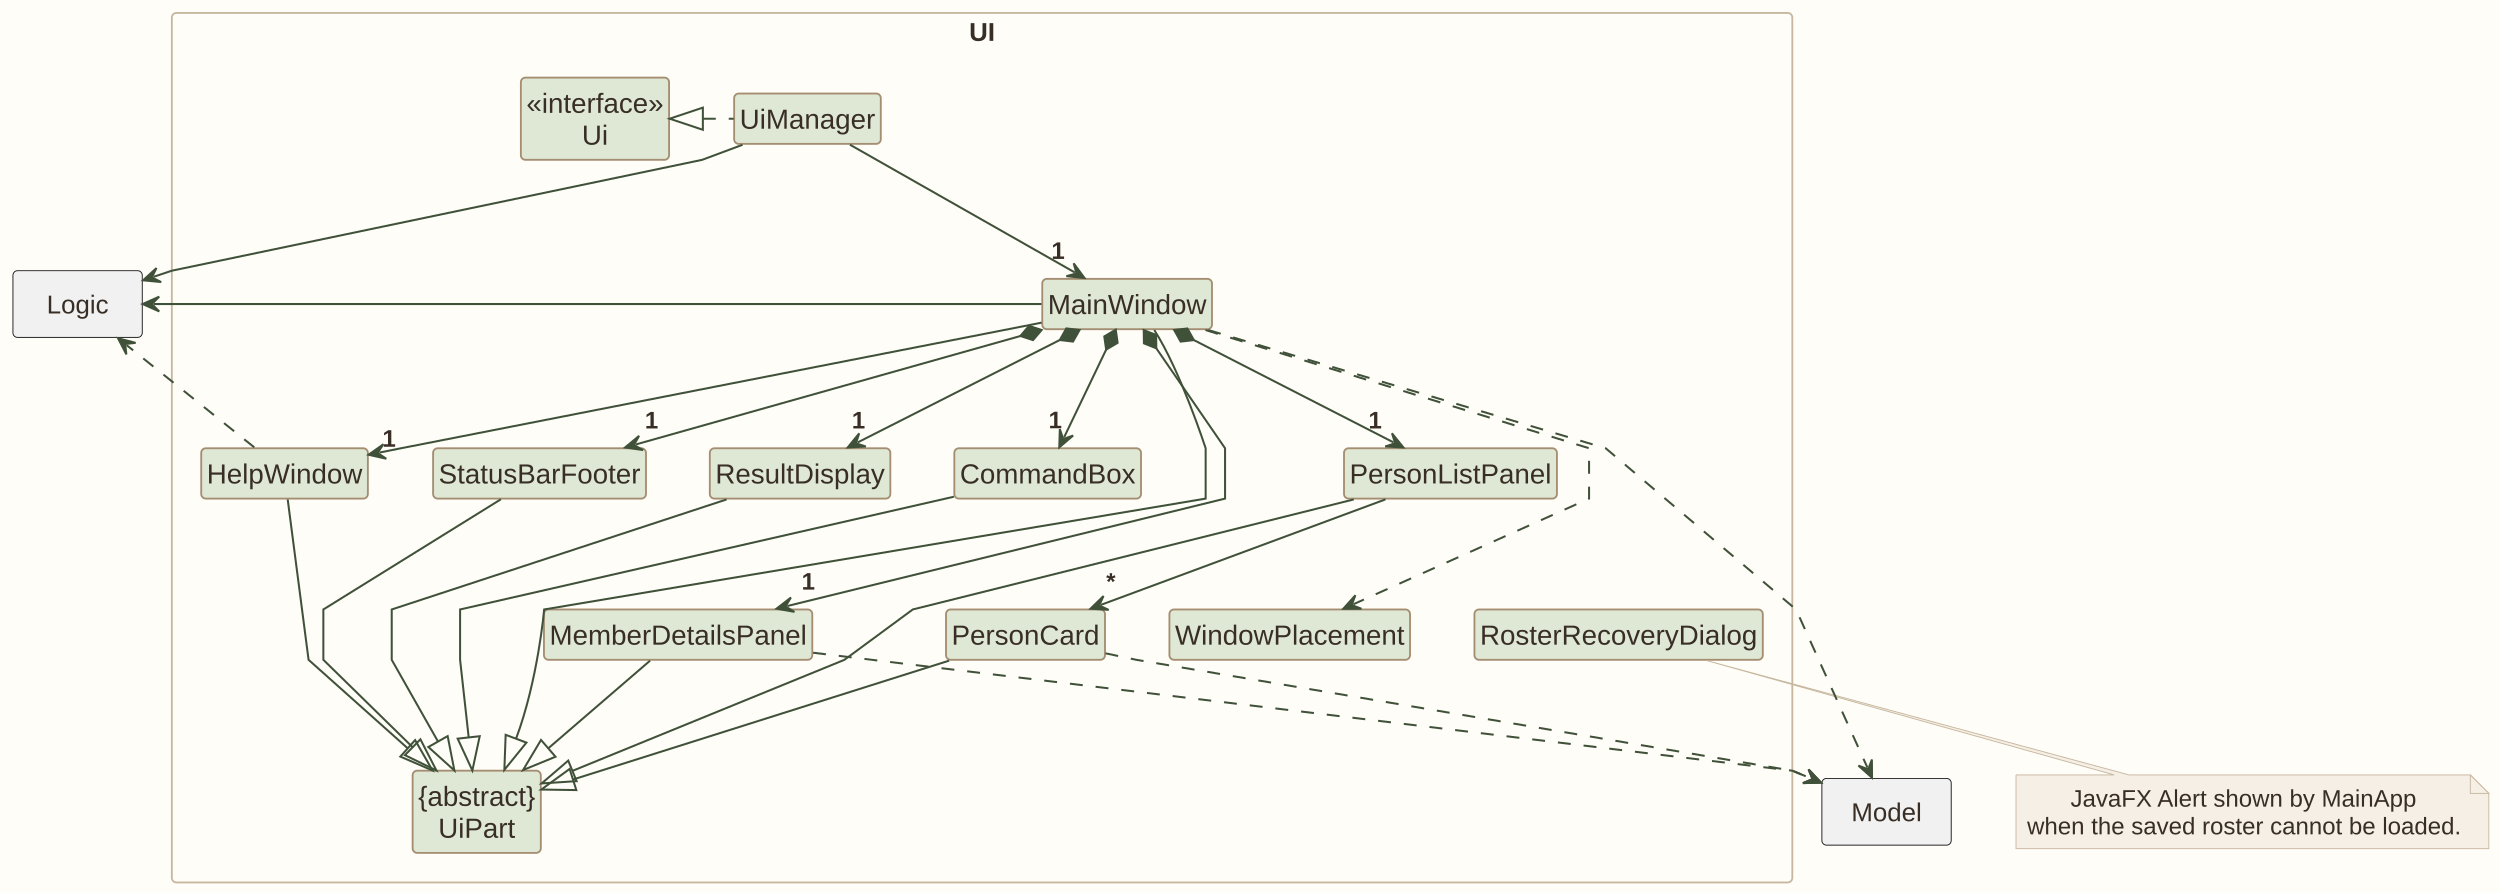
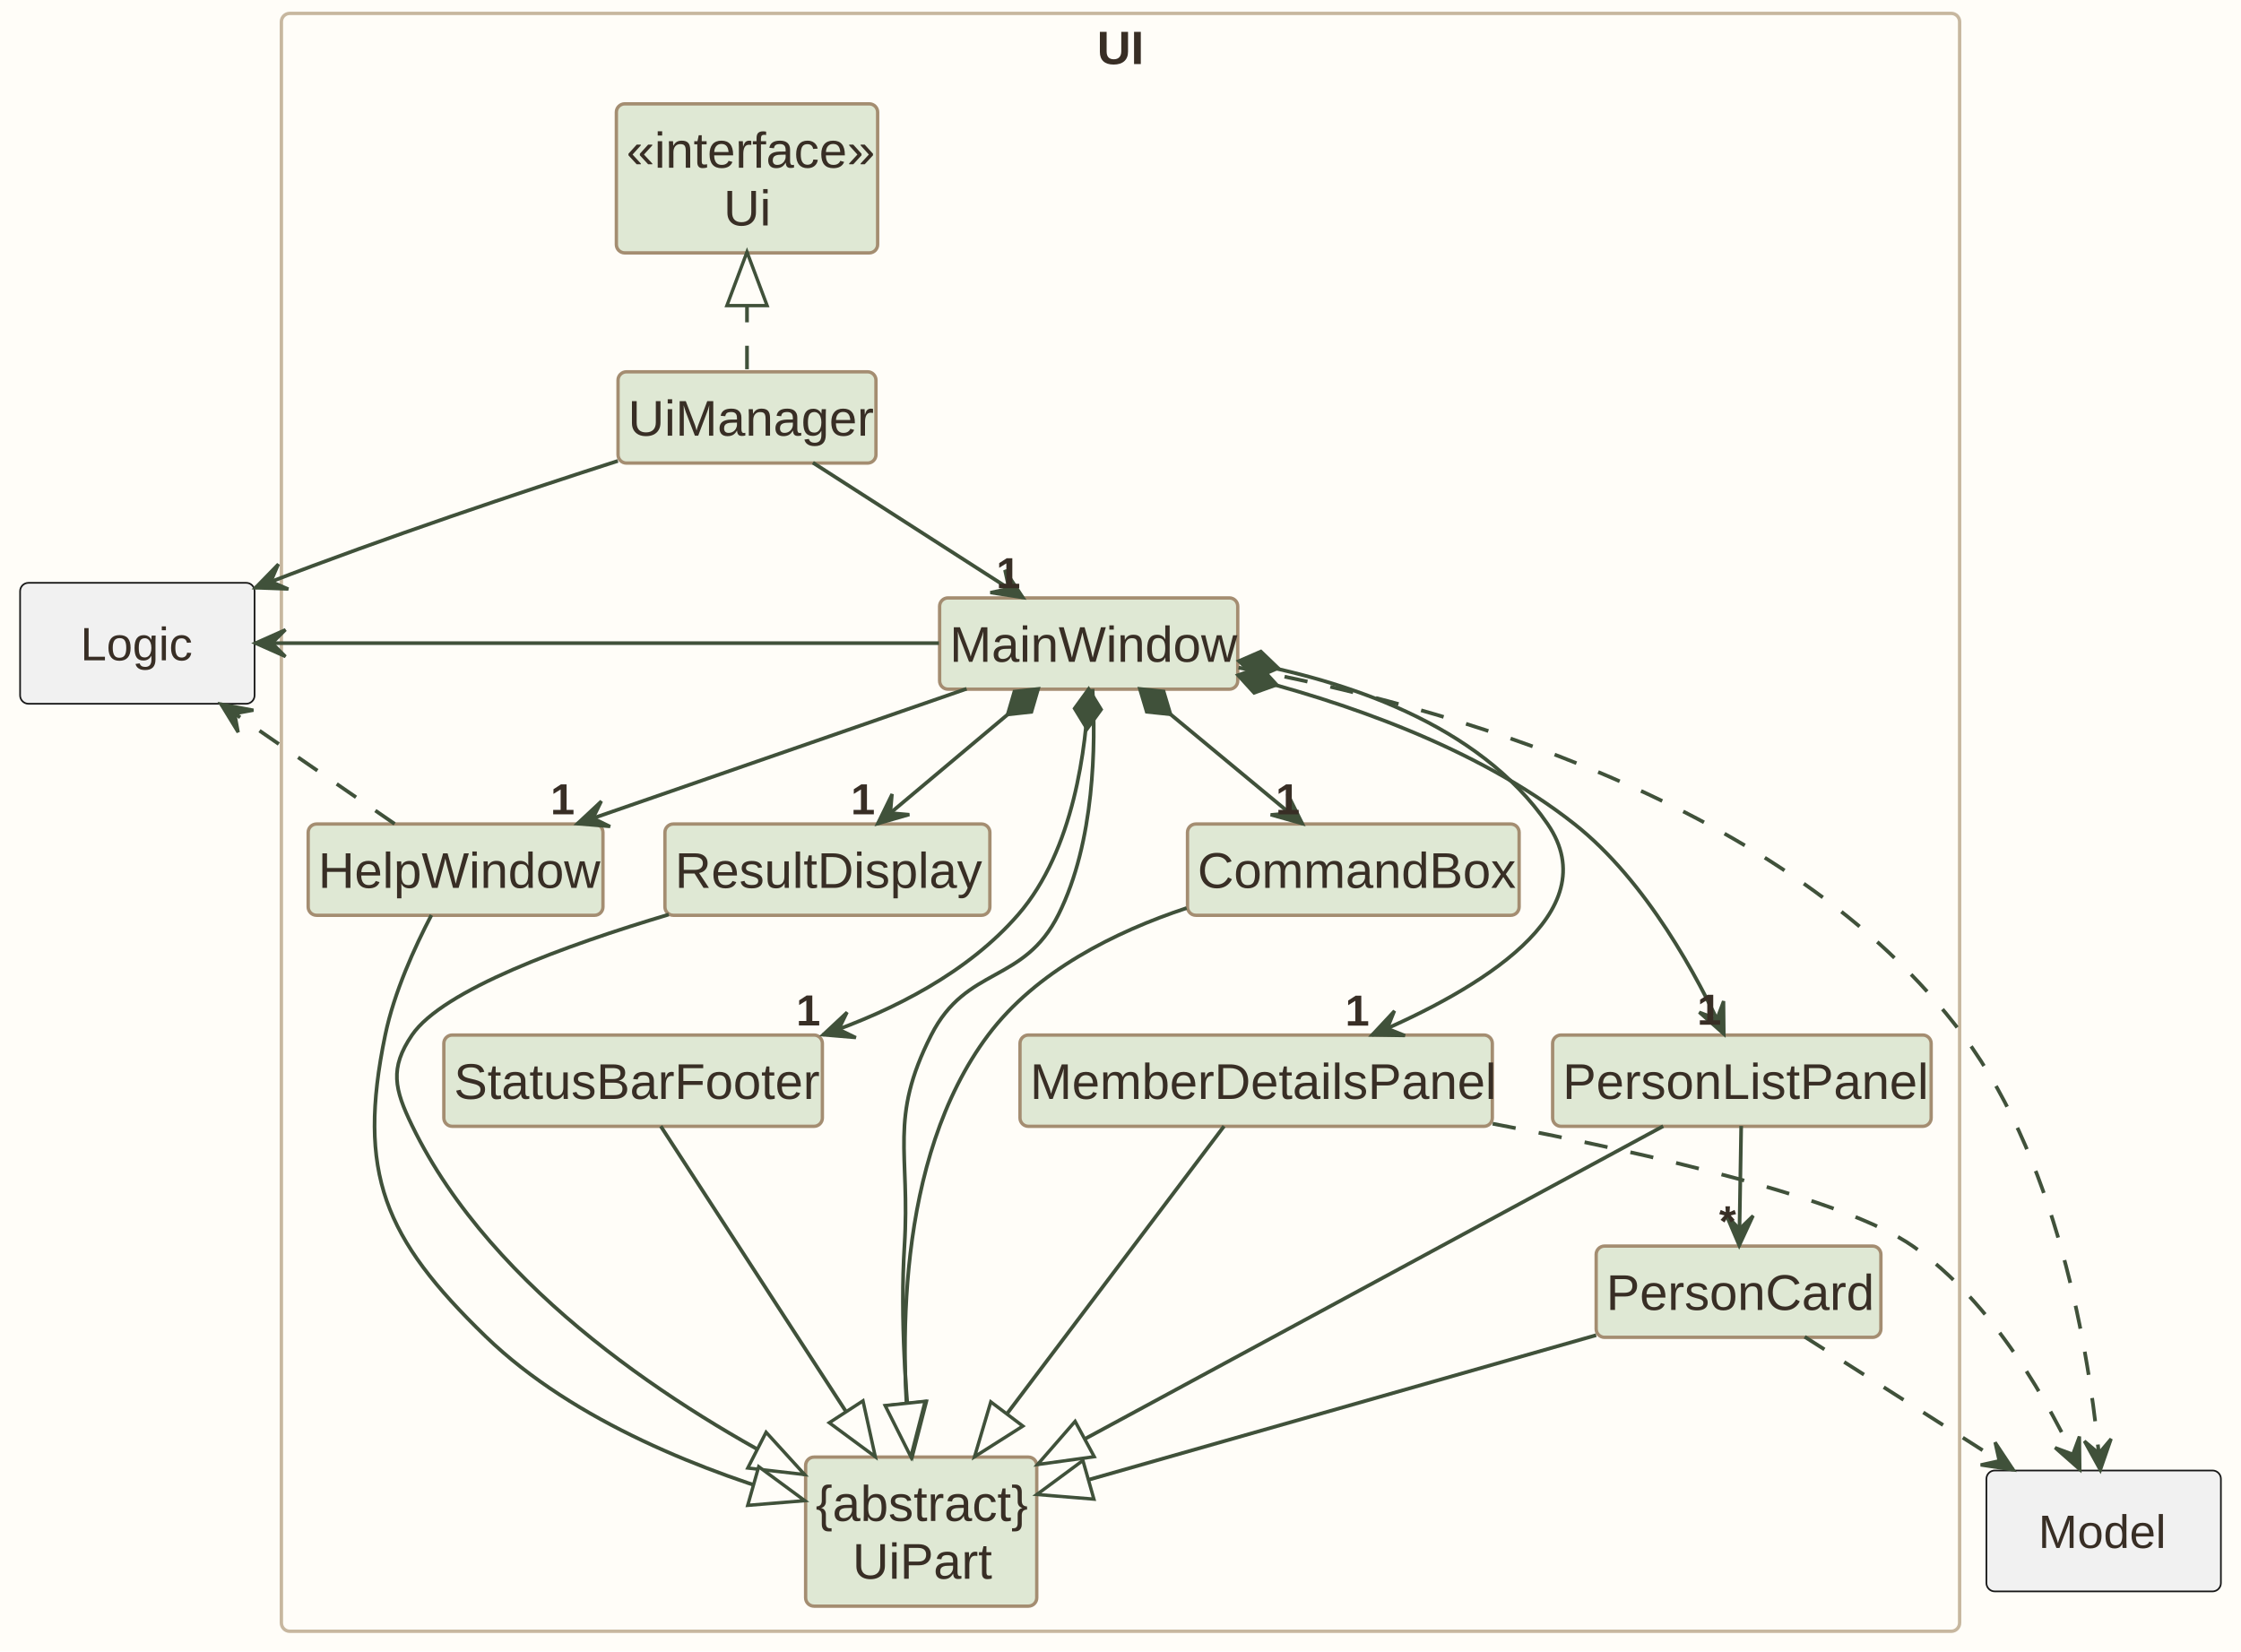
- <svg xmlns="http://www.w3.org/2000/svg" contentStyleType="text/css" data-diagram-type="CLASS" height="483px" preserveAspectRatio="none" style="width:1353px;height:483px;background:#FFFDF8;" version="1.1" viewBox="0 0 1353 483" width="1353px" zoomAndPan="magnify">
+ <svg xmlns="http://www.w3.org/2000/svg" contentStyleType="text/css" height="493px" preserveAspectRatio="none" style="width:669px;height:493px;background:#FFFDF8;" version="1.1" viewBox="0 0 669 493" width="669px" zoomAndPan="magnify">
  <defs />
  <g>
-     <rect fill="#FFFDF8" height="483" style="stroke:none;stroke-width:1;" width="1353" x="0" y="0" />
-     <g class="cluster" data-qualified-name="UI" data-source-line="8" id="ent0002">
-       <rect fill="#FFFDF8" height="470.59" rx="2.5" ry="2.5" style="stroke:#C7B79F;stroke-width:1;" width="877" x="93" y="7" />
-       <text fill="#382E25" font-family="Arial" font-size="14" font-weight="bold" lengthAdjust="spacing" textLength="14" x="524.5" y="22.132">UI</text>
+     <rect fill="#FFFDF8" height="493" style="stroke:none;stroke-width:1.0;" width="669" x="0" y="0" />
+     <g id="cluster_UI">
+       <rect fill="#FFFDF8" height="483" rx="2.5" ry="2.5" style="stroke:#C7B79F;stroke-width:1.0;" width="501" x="84" y="4" />
+       <text fill="#382E25" font-family="Arial" font-size="14" font-weight="bold" lengthAdjust="spacing" textLength="14" x="327.5" y="19.132">UI</text>
    </g>
-     <g class="entity" data-qualified-name="UI.Ui" data-source-line="9" id="ent0003">
-       <rect fill="#DFE8D4" height="44.497" rx="2.5" ry="2.5" style="stroke:#A48D71;stroke-width:1;" width="80.216" x="281.89" y="42" />
-       <text fill="#382E25" font-family="Arial" font-size="15" lengthAdjust="spacing" textLength="74.216" x="284.89" y="61.07">«interface»</text>
-       <text fill="#382E25" font-family="Arial" font-size="15" lengthAdjust="spacing" textLength="14.165" x="314.916" y="78.318">Ui</text>
+     <g id="elem_Model">
+       <rect fill="#F1F1F1" height="36.099" rx="2.5" ry="2.5" style="stroke:#181818;stroke-width:0.5;" width="70" x="593" y="439" />
+       <text fill="#382E25" font-family="Arial" font-size="14" lengthAdjust="spacing" textLength="39" x="608.5" y="462.132">Model</text>
    </g>
-     <g class="entity" data-qualified-name="UI.UiPart" data-source-line="10" id="ent0004">
-       <rect fill="#DFE8D4" height="44.497" rx="2.5" ry="2.5" style="stroke:#A48D71;stroke-width:1;" width="69.376" x="223.31" y="417.09" />
-       <text fill="#382E25" font-family="Arial" font-size="15" lengthAdjust="spacing" textLength="63.377" x="226.31" y="436.16">{abstract}</text>
-       <text fill="#382E25" font-family="Arial" font-size="15" lengthAdjust="spacing" textLength="41.675" x="237.161" y="453.408">UiPart</text>
+     <g id="elem_Logic">
+       <rect fill="#F1F1F1" height="36.099" rx="2.5" ry="2.5" style="stroke:#181818;stroke-width:0.5;" width="70" x="6" y="174" />
+       <text fill="#382E25" font-family="Arial" font-size="14" lengthAdjust="spacing" textLength="34" x="24" y="197.132">Logic</text>
    </g>
-     <g class="entity" data-qualified-name="UI.UiManager" data-source-line="11" id="ent0005">
-       <rect fill="#DFE8D4" height="27.248" rx="2.5" ry="2.5" style="stroke:#A48D71;stroke-width:1;" width="79.367" x="397.32" y="50.62" />
-       <text fill="#382E25" font-family="Arial" font-size="15" lengthAdjust="spacing" textLength="73.367" x="400.32" y="69.69">UiManager</text>
+     <g id="elem_Ui">
+       <rect codeLine="13" fill="#DFE8D4" height="44.497" id="Ui" rx="2.5" ry="2.5" style="stroke:#A48D71;stroke-width:1.0;" width="78" x="184" y="31" />
+       <text fill="#382E25" font-family="Arial" font-size="15" lengthAdjust="spacing" textLength="72" x="187" y="50.07">«interface»</text>
+       <text fill="#382E25" font-family="Arial" font-size="15" lengthAdjust="spacing" textLength="14" x="216" y="67.318">Ui</text>
    </g>
-     <g class="entity" data-qualified-name="UI.MainWindow" data-source-line="12" id="ent0006">
-       <rect fill="#DFE8D4" height="27.248" rx="2.5" ry="2.5" style="stroke:#A48D71;stroke-width:1;" width="91.862" x="564.07" y="150.92" />
-       <text fill="#382E25" font-family="Arial" font-size="15" lengthAdjust="spacing" textLength="85.862" x="567.07" y="169.99">MainWindow</text>
+     <g id="elem_UiPart">
+       <rect codeLine="14" fill="#DFE8D4" height="44.497" id="UiPart" rx="2.5" ry="2.5" style="stroke:#A48D71;stroke-width:1.0;" width="69" x="240.5" y="435" />
+       <text fill="#382E25" font-family="Arial" font-size="15" lengthAdjust="spacing" textLength="63" x="243.5" y="454.07">{abstract}</text>
+       <text fill="#382E25" font-family="Arial" font-size="15" lengthAdjust="spacing" textLength="41" x="254.5" y="471.318">UiPart</text>
    </g>
-     <g class="entity" data-qualified-name="UI.HelpWindow" data-source-line="13" id="ent0007">
-       <rect fill="#DFE8D4" height="27.248" rx="2.5" ry="2.5" style="stroke:#A48D71;stroke-width:1;" width="90.199" x="108.9" y="242.6" />
-       <text fill="#382E25" font-family="Arial" font-size="15" lengthAdjust="spacing" textLength="84.199" x="111.9" y="261.67">HelpWindow</text>
+     <g id="elem_UiManager">
+       <rect codeLine="15" fill="#DFE8D4" height="27.248" id="UiManager" rx="2.5" ry="2.5" style="stroke:#A48D71;stroke-width:1.0;" width="77" x="184.5" y="111" />
+       <text fill="#382E25" font-family="Arial" font-size="15" lengthAdjust="spacing" textLength="71" x="187.5" y="130.07">UiManager</text>
    </g>
-     <g class="entity" data-qualified-name="UI.ResultDisplay" data-source-line="14" id="ent0008">
-       <rect fill="#DFE8D4" height="27.248" rx="2.5" ry="2.5" style="stroke:#A48D71;stroke-width:1;" width="97.699" x="384.15" y="242.6" />
-       <text fill="#382E25" font-family="Arial" font-size="15" lengthAdjust="spacing" textLength="91.699" x="387.15" y="261.67">ResultDisplay</text>
+     <g id="elem_MainWindow">
+       <rect codeLine="16" fill="#DFE8D4" height="27.248" id="MainWindow" rx="2.5" ry="2.5" style="stroke:#A48D71;stroke-width:1.0;" width="89" x="280.5" y="178.5" />
+       <text fill="#382E25" font-family="Arial" font-size="15" lengthAdjust="spacing" textLength="83" x="283.5" y="197.57">MainWindow</text>
    </g>
-     <g class="entity" data-qualified-name="UI.PersonListPanel" data-source-line="15" id="ent0009">
-       <rect fill="#DFE8D4" height="27.248" rx="2.5" ry="2.5" style="stroke:#A48D71;stroke-width:1;" width="115.233" x="727.38" y="242.6" />
-       <text fill="#382E25" font-family="Arial" font-size="15" lengthAdjust="spacing" textLength="109.233" x="730.38" y="261.67">PersonListPanel</text>
+     <g id="elem_HelpWindow">
+       <rect codeLine="17" fill="#DFE8D4" height="27.248" id="HelpWindow" rx="2.5" ry="2.5" style="stroke:#A48D71;stroke-width:1.0;" width="88" x="92" y="246" />
+       <text fill="#382E25" font-family="Arial" font-size="15" lengthAdjust="spacing" textLength="82" x="95" y="265.07">HelpWindow</text>
    </g>
-     <g class="entity" data-qualified-name="UI.MemberDetailsPanel" data-source-line="16" id="ent0010">
-       <rect fill="#DFE8D4" height="27.248" rx="2.5" ry="2.5" style="stroke:#A48D71;stroke-width:1;" width="145.226" x="294.39" y="329.84" />
-       <text fill="#382E25" font-family="Arial" font-size="15" lengthAdjust="spacing" textLength="139.226" x="297.39" y="348.91">MemberDetailsPanel</text>
+     <g id="elem_ResultDisplay">
+       <rect codeLine="18" fill="#DFE8D4" height="27.248" id="ResultDisplay" rx="2.5" ry="2.5" style="stroke:#A48D71;stroke-width:1.0;" width="97" x="198.5" y="246" />
+       <text fill="#382E25" font-family="Arial" font-size="15" lengthAdjust="spacing" textLength="91" x="201.5" y="265.07">ResultDisplay</text>
    </g>
-     <g class="entity" data-qualified-name="UI.PersonCard" data-source-line="17" id="ent0011">
-       <rect fill="#DFE8D4" height="27.248" rx="2.5" ry="2.5" style="stroke:#A48D71;stroke-width:1;" width="86.039" x="511.98" y="329.84" />
-       <text fill="#382E25" font-family="Arial" font-size="15" lengthAdjust="spacing" textLength="80.039" x="514.98" y="348.91">PersonCard</text>
+     <g id="elem_PersonListPanel">
+       <rect codeLine="19" fill="#DFE8D4" height="27.248" id="PersonListPanel" rx="2.5" ry="2.5" style="stroke:#A48D71;stroke-width:1.0;" width="113" x="463.5" y="309" />
+       <text fill="#382E25" font-family="Arial" font-size="15" lengthAdjust="spacing" textLength="107" x="466.5" y="328.07">PersonListPanel</text>
    </g>
-     <g class="entity" data-qualified-name="UI.StatusBarFooter" data-source-line="18" id="ent0012">
-       <rect fill="#DFE8D4" height="27.248" rx="2.5" ry="2.5" style="stroke:#A48D71;stroke-width:1;" width="115.219" x="234.39" y="242.6" />
-       <text fill="#382E25" font-family="Arial" font-size="15" lengthAdjust="spacing" textLength="109.219" x="237.39" y="261.67">StatusBarFooter</text>
+     <g id="elem_MemberDetailsPanel">
+       <rect codeLine="20" fill="#DFE8D4" height="27.248" id="MemberDetailsPanel" rx="2.5" ry="2.5" style="stroke:#A48D71;stroke-width:1.0;" width="141" x="304.5" y="309" />
+       <text fill="#382E25" font-family="Arial" font-size="15" lengthAdjust="spacing" textLength="135" x="307.5" y="328.07">MemberDetailsPanel</text>
    </g>
-     <g class="entity" data-qualified-name="UI.CommandBox" data-source-line="19" id="ent0013">
-       <rect fill="#DFE8D4" height="27.248" rx="2.5" ry="2.5" style="stroke:#A48D71;stroke-width:1;" width="101.039" x="516.48" y="242.6" />
-       <text fill="#382E25" font-family="Arial" font-size="15" lengthAdjust="spacing" textLength="95.039" x="519.48" y="261.67">CommandBox</text>
+     <g id="elem_PersonCard">
+       <rect codeLine="21" fill="#DFE8D4" height="27.248" id="PersonCard" rx="2.5" ry="2.5" style="stroke:#A48D71;stroke-width:1.0;" width="85" x="476.5" y="372" />
+       <text fill="#382E25" font-family="Arial" font-size="15" lengthAdjust="spacing" textLength="79" x="479.5" y="391.07">PersonCard</text>
    </g>
-     <g class="entity" data-qualified-name="UI.WindowPlacement" data-source-line="20" id="ent0014">
-       <rect fill="#DFE8D4" height="27.248" rx="2.5" ry="2.5" style="stroke:#A48D71;stroke-width:1;" width="130.219" x="632.89" y="329.84" />
-       <text fill="#382E25" font-family="Arial" font-size="15" lengthAdjust="spacing" textLength="124.219" x="635.89" y="348.91">WindowPlacement</text>
+     <g id="elem_StatusBarFooter">
+       <rect codeLine="22" fill="#DFE8D4" height="27.248" id="StatusBarFooter" rx="2.5" ry="2.5" style="stroke:#A48D71;stroke-width:1.0;" width="113" x="132.5" y="309" />
+       <text fill="#382E25" font-family="Arial" font-size="15" lengthAdjust="spacing" textLength="107" x="135.5" y="328.07">StatusBarFooter</text>
    </g>
-     <g class="entity" data-qualified-name="UI.RosterRecoveryDialog" data-source-line="21" id="ent0015">
-       <rect fill="#DFE8D4" height="27.248" rx="2.5" ry="2.5" style="stroke:#A48D71;stroke-width:1;" width="156.059" x="797.97" y="329.84" />
-       <text fill="#382E25" font-family="Arial" font-size="15" lengthAdjust="spacing" textLength="150.059" x="800.97" y="348.91">RosterRecoveryDialog</text>
+     <g id="elem_CommandBox">
+       <rect codeLine="23" fill="#DFE8D4" height="27.248" id="CommandBox" rx="2.5" ry="2.5" style="stroke:#A48D71;stroke-width:1.0;" width="99" x="354.5" y="246" />
+       <text fill="#382E25" font-family="Arial" font-size="15" lengthAdjust="spacing" textLength="93" x="357.5" y="265.07">CommandBox</text>
    </g>
-     <g class="entity" data-qualified-name="Model" data-source-line="24" id="ent0016">
-       <rect fill="#F1F1F1" height="36.099" rx="2.5" ry="2.5" style="stroke:#181818;stroke-width:0.5;" width="70" x="986" y="421.29" />
-       <text fill="#382E25" font-family="Arial" font-size="14" lengthAdjust="spacing" textLength="38.131" x="1001.935" y="444.422">Model</text>
-     </g>
-     <g class="entity" data-qualified-name="Logic" data-source-line="27" id="ent0017">
-       <rect fill="#F1F1F1" height="36.099" rx="2.5" ry="2.5" style="stroke:#181818;stroke-width:0.5;" width="70" x="7" y="146.5" />
-       <text fill="#382E25" font-family="Arial" font-size="14" lengthAdjust="spacing" textLength="33.469" x="25.266" y="169.632">Logic</text>
-     </g>
-     <g class="entity" data-qualified-name="GMN41" data-source-line="58" id="ent0042">
-       <path d="M1091.06,419.39 L1091.06,459.288 A0,0 0 0 0 1091.06,459.288 L1346.942,459.288 A0,0 0 0 0 1346.942,459.288 L1346.942,429.39 L1336.942,419.39 L1152.2,419.39 L923.69,357.52 L1144.2,419.39 L1091.06,419.39 A0,0 0 0 0 1091.06,419.39" fill="#F5EFE5" style="stroke:#C7B79F;stroke-width:0.5;" />
-       <path d="M1336.942,419.39 L1336.942,429.39 L1346.942,429.39 L1336.942,419.39" fill="#F5EFE5" style="stroke:#C7B79F;stroke-width:0.5;" />
-       <text fill="#382E25" font-family="Arial" font-size="13" lengthAdjust="spacing" textLength="187.865" x="1120.569" y="436.584">JavaFX Alert shown by MainApp</text>
-       <text fill="#382E25" font-family="Arial" font-size="13" lengthAdjust="spacing" textLength="234.882" x="1097.06" y="451.533">when the saved roster cannot be loaded.</text>
-     </g>
-     <g class="link" data-entity-1="ent0003" data-entity-2="ent0005" data-link-type="extension" data-source-line="31" id="lnk19">
-       <path codeLine="31" d="M380.39,64.25 C387.24,64.25 391.11,64.25 397.12,64.25" fill="none" id="Ui-backto-UiManager" style="stroke:#40513A;stroke-width:1.1;stroke-dasharray:7,7;" />
-       <polygon fill="none" points="362.39,64.25,380.39,70.25,380.39,58.25,362.39,64.25" style="stroke:#40513A;stroke-width:1.1;" />
-     </g>
-     <g class="link" data-entity-1="ent0005" data-entity-2="ent0006" data-link-type="dependency" data-source-line="32" id="lnk20">
-       <path codeLine="32" d="M459.97,78.3 C493.06,97.1 548.573,128.646 581.713,147.476" fill="none" id="UiManager-to-MainWindow" style="stroke:#40513A;stroke-width:1.1;" />
-       <polygon fill="#40513A" points="586.93,150.44,581.081,142.516,582.583,147.97,577.129,149.472,586.93,150.44" style="stroke:#40513A;stroke-width:1.1;" />
-       <text fill="#382E25" font-family="Arial" font-size="13" font-weight="bold" lengthAdjust="spacing" textLength="7.23" x="569.017" y="140.124">1</text>
-     </g>
-     <g class="link" data-entity-1="ent0006" data-entity-2="ent0013" data-link-type="composition" data-source-line="33" id="lnk21">
-       <path codeLine="33" d="M598.65,189.21 C590.52,206.16 584.074,219.61 575.884,236.69" fill="none" id="MainWindow-CommandBox" style="stroke:#40513A;stroke-width:1.1;" />
-       <polygon fill="#40513A" points="603.84,178.39,597.639,182.07,598.65,189.21,604.852,185.53,603.84,178.39" style="stroke:#40513A;stroke-width:1.1;" />
-       <polygon fill="#40513A" points="573.29,242.1,580.788,235.714,575.452,237.591,573.575,232.255,573.29,242.1" style="stroke:#40513A;stroke-width:1.1;" />
-       <text fill="#382E25" font-family="Arial" font-size="13" font-weight="bold" lengthAdjust="spacing" textLength="7.23" x="567.489" y="231.776">1</text>
-     </g>
-     <g class="link" data-entity-1="ent0006" data-entity-2="ent0008" data-link-type="composition" data-source-line="34" id="lnk22">
-       <path codeLine="34" d="M573.555,184.013 C539.995,201.013 497.692,222.448 464.122,239.458" fill="none" id="MainWindow-ResultDisplay" style="stroke:#40513A;stroke-width:1.1;" />
-       <polygon fill="#40513A" points="584.26,178.59,577.1,177.733,573.555,184.013,580.715,184.87,584.26,178.59" style="stroke:#40513A;stroke-width:1.1;" />
-       <polygon fill="#40513A" points="458.77,242.17,468.606,241.67,463.23,239.91,464.99,234.534,458.77,242.17" style="stroke:#40513A;stroke-width:1.1;" />
-       <text fill="#382E25" font-family="Arial" font-size="13" font-weight="bold" lengthAdjust="spacing" textLength="7.23" x="461.004" y="231.875">1</text>
-     </g>
-     <g class="link" data-entity-1="ent0006" data-entity-2="ent0009" data-link-type="composition" data-source-line="35" id="lnk23">
-       <path codeLine="35" d="M646.13,184.062 C679.31,201.062 720.99,222.423 754.18,239.433" fill="none" id="MainWindow-PersonListPanel" style="stroke:#40513A;stroke-width:1.1;" />
-       <polygon fill="#40513A" points="635.45,178.59,638.966,184.886,646.13,184.062,642.614,177.766,635.45,178.59" style="stroke:#40513A;stroke-width:1.1;" />
-       <polygon fill="#40513A" points="759.52,242.17,753.335,234.505,755.07,239.889,749.686,241.625,759.52,242.17" style="stroke:#40513A;stroke-width:1.1;" />
-       <text fill="#382E25" font-family="Arial" font-size="13" font-weight="bold" lengthAdjust="spacing" textLength="7.23" x="740.615" y="231.875">1</text>
-     </g>
-     <g class="link" data-entity-1="ent0006" data-entity-2="ent0010" data-link-type="composition" data-source-line="36" id="lnk24">
-       <path codeLine="36" d="M625.791,188.507 C640.911,210.487 663,242.6 663,242.6 C663,242.6 663,269.84 663,269.84 C663,269.84 511.307,307.06 426.087,327.97" fill="none" id="MainWindow-MemberDetailsPanel" style="stroke:#40513A;stroke-width:1.1;" />
-       <polygon fill="#40513A" points="618.99,178.62,619.095,185.83,625.791,188.507,625.686,181.296,618.99,178.62" style="stroke:#40513A;stroke-width:1.1;" />
-       <polygon fill="#40513A" points="420.26,329.4,429.954,331.14,425.116,328.209,428.048,323.371,420.26,329.4" style="stroke:#40513A;stroke-width:1.1;" />
-       <text fill="#382E25" font-family="Arial" font-size="13" font-weight="bold" lengthAdjust="spacing" textLength="7.23" x="433.832" y="319.101">1</text>
-     </g>
-     <g class="link" data-entity-1="ent0006" data-entity-2="ent0012" data-link-type="composition" data-source-line="37" id="lnk25">
-       <path codeLine="37" d="M552.21,181.847 C491.92,198.847 404.385,223.531 344.075,240.541" fill="none" id="MainWindow-StatusBarFooter" style="stroke:#40513A;stroke-width:1.1;" />
-       <polygon fill="#40513A" points="563.76,178.59,556.9,176.368,552.21,181.847,559.071,184.068,563.76,178.59" style="stroke:#40513A;stroke-width:1.1;" />
-       <polygon fill="#40513A" points="338.3,242.17,348.048,243.577,343.112,240.813,345.876,235.877,338.3,242.17" style="stroke:#40513A;stroke-width:1.1;" />
-       <text fill="#382E25" font-family="Arial" font-size="13" font-weight="bold" lengthAdjust="spacing" textLength="7.23" x="349.003" y="231.875">1</text>
-     </g>
-     <g class="link" data-entity-1="ent0006" data-entity-2="ent0007" data-link-type="dependency" data-source-line="38" id="lnk26">
-       <path codeLine="38" d="M563.76,174.61 C459.88,194.98 217,242.6 217,242.6 C217,242.6 215.273,242.942 205.333,244.932" fill="none" id="MainWindow-to-HelpWindow" style="stroke:#40513A;stroke-width:1.1;" />
-       <polygon fill="#40513A" points="199.45,246.11,209.06,248.265,204.353,245.129,207.49,240.421,199.45,246.11" style="stroke:#40513A;stroke-width:1.1;" />
-       <text fill="#382E25" font-family="Arial" font-size="13" font-weight="bold" lengthAdjust="spacing" textLength="7.23" x="206.963" y="241.756">1</text>
-     </g>
-     <g class="link" data-entity-1="ent0009" data-entity-2="ent0011" data-link-type="dependency" data-source-line="40" id="lnk27">
-       <path codeLine="40" d="M749.82,270.26 C706.53,286.31 639.096,311.305 595.806,327.345" fill="none" id="PersonListPanel-to-PersonCard" style="stroke:#40513A;stroke-width:1.1;" />
-       <polygon fill="#40513A" points="590.18,329.43,600.009,330.054,594.869,327.693,597.23,322.552,590.18,329.43" style="stroke:#40513A;stroke-width:1.1;" />
-       <text fill="#382E25" font-family="Arial" font-size="13" font-weight="bold" lengthAdjust="spacing" textLength="5.059" x="598.673" y="319.143">*</text>
-     </g>
-     <g class="link" data-entity-1="ent0004" data-entity-2="ent0006" data-link-type="extension" data-source-line="42" id="lnk29">
-       <path codeLine="42" d="M279.282,399.797 C291.162,368.127 294.5,329.84 294.5,329.84 C294.5,329.84 652.5,269.84 652.5,269.84 C652.5,269.84 652.5,242.6 652.5,242.6 C652.5,242.6 638.87,200.6 624.7,178.62" fill="none" id="UiPart-backto-MainWindow" style="stroke:#40513A;stroke-width:1.1;" />
-       <polygon fill="none" points="272.96,416.65,284.9,401.904,273.664,397.689,272.96,416.65" style="stroke:#40513A;stroke-width:1.1;" />
-     </g>
-     <g class="link" data-entity-1="ent0008" data-entity-2="ent0004" data-link-type="extension" data-source-line="44" id="lnk30">
-       <path codeLine="44" d="M393.23,270.29 C329.61,291.2 212,329.84 212,329.84 C212,329.84 212,357.09 212,357.09 C212,357.09 223.425,377.254 237.046,401.324" fill="none" id="ResultDisplay-to-UiPart" style="stroke:#40513A;stroke-width:1.1;" />
-       <polygon fill="none" points="245.91,416.99,242.267,398.369,231.823,404.279,245.91,416.99" style="stroke:#40513A;stroke-width:1.1;" />
-     </g>
-     <g class="link" data-entity-1="ent0013" data-entity-2="ent0004" data-link-type="extension" data-source-line="45" id="lnk31">
-       <path codeLine="45" d="M516.26,268.81 C426.48,289.31 249,329.84 249,329.84 C249,329.84 249,357.09 249,357.09 C249,357.09 250.986,375.03 253.655,399.1" fill="none" id="CommandBox-to-UiPart" style="stroke:#40513A;stroke-width:1.1;" />
-       <polygon fill="none" points="255.64,416.99,259.619,398.438,247.692,399.761,255.64,416.99" style="stroke:#40513A;stroke-width:1.1;" />
-     </g>
-     <g class="link" data-entity-1="ent0009" data-entity-2="ent0004" data-link-type="extension" data-source-line="46" id="lnk32">
-       <path codeLine="46" d="M732.64,270.29 C648.86,291.2 494,329.84 494,329.84 C494,329.84 457,357.09 457,357.09 C457,357.09 366.915,393.877 309.785,417.197" fill="none" id="PersonListPanel-to-UiPart" style="stroke:#40513A;stroke-width:1.1;" />
-       <polygon fill="none" points="293.12,424,312.053,422.752,307.518,411.642,293.12,424" style="stroke:#40513A;stroke-width:1.1;" />
-     </g>
-     <g class="link" data-entity-1="ent0010" data-entity-2="ent0004" data-link-type="extension" data-source-line="47" id="lnk33">
-       <path codeLine="47" d="M351.84,357.52 C334.06,372.84 317.947,386.711 296.717,405.001" fill="none" id="MemberDetailsPanel-to-UiPart" style="stroke:#40513A;stroke-width:1.1;" />
-       <polygon fill="none" points="283.08,416.75,300.633,409.547,292.801,400.456,283.08,416.75" style="stroke:#40513A;stroke-width:1.1;" />
-     </g>
-     <g class="link" data-entity-1="ent0011" data-entity-2="ent0004" data-link-type="extension" data-source-line="48" id="lnk34">
-       <path codeLine="48" d="M513.7,357.52 C454.89,376.11 365.193,404.454 310.093,421.874" fill="none" id="PersonCard-to-UiPart" style="stroke:#40513A;stroke-width:1.1;" />
-       <polygon fill="none" points="292.93,427.3,311.901,427.595,308.284,416.153,292.93,427.3" style="stroke:#40513A;stroke-width:1.1;" />
-     </g>
-     <g class="link" data-entity-1="ent0012" data-entity-2="ent0004" data-link-type="extension" data-source-line="49" id="lnk35">
-       <path codeLine="49" d="M271.08,270.2 C237.43,291.09 175,329.84 175,329.84 C175,329.84 175,357.09 175,357.09 C175,357.09 198.737,380.329 223.327,404.399" fill="none" id="StatusBarFooter-to-UiPart" style="stroke:#40513A;stroke-width:1.1;" />
-       <polygon fill="none" points="236.19,416.99,227.524,400.111,219.13,408.687,236.19,416.99" style="stroke:#40513A;stroke-width:1.1;" />
-     </g>
-     <g class="link" data-entity-1="ent0007" data-entity-2="ent0004" data-link-type="extension" data-source-line="50" id="lnk36">
-       <path codeLine="50" d="M155.7,270.28 C159.22,297.35 167,357.09 167,357.09 C167,357.09 193.703,380.932 220.663,405.002" fill="none" id="HelpWindow-to-UiPart" style="stroke:#40513A;stroke-width:1.1;" />
-       <polygon fill="none" points="234.09,416.99,224.659,400.526,216.667,409.478,234.09,416.99" style="stroke:#40513A;stroke-width:1.1;" />
-     </g>
-     <g class="link" data-entity-1="ent0011" data-entity-2="ent0016" data-link-type="dependency" data-source-line="52" id="lnk37">
-       <path codeLine="52" d="M598.29,353.58 C607.75,355.57 615,357.09 615,357.09 C615,357.09 970,417.09 970,417.09 C970,417.09 971.34,417.655 980.04,421.275" fill="none" id="PersonCard-to-Model" style="stroke:#40513A;stroke-width:1.1;stroke-dasharray:7,7;" />
-       <polygon fill="#40513A" points="985.58,423.58,978.807,416.43,980.964,421.659,975.734,423.816,985.58,423.58" style="stroke:#40513A;stroke-width:1.1;" />
-     </g>
-     <g class="link" data-entity-1="ent0010" data-entity-2="ent0016" data-link-type="dependency" data-source-line="53" id="lnk38">
-       <path codeLine="53" d="M440.04,353.26 C600.58,372.6 970,417.09 970,417.09 C970,417.09 971.34,417.655 980.04,421.275" fill="none" id="MemberDetailsPanel-to-Model" style="stroke:#40513A;stroke-width:1.1;stroke-dasharray:7,7;" />
-       <polygon fill="#40513A" points="985.58,423.58,978.807,416.43,980.964,421.659,975.734,423.816,985.58,423.58" style="stroke:#40513A;stroke-width:1.1;" />
-     </g>
-     <g class="link" data-entity-1="ent0006" data-entity-2="ent0014" data-link-type="dependency" data-source-line="54" id="lnk39">
-       <path codeLine="54" d="M652.41,178.62 C723.74,200.6 860,242.6 860,242.6 C860,242.6 860,269.84 860,269.84 C860,269.84 779.035,306.147 732.436,327.027" fill="none" id="MainWindow-to-WindowPlacement" style="stroke:#40513A;stroke-width:1.1;stroke-dasharray:7,7;" />
-       <polygon fill="#40513A" points="726.96,329.48,736.809,329.45,731.523,327.435,733.538,322.15,726.96,329.48" style="stroke:#40513A;stroke-width:1.1;" />
-     </g>
-     <g class="link" data-entity-1="ent0007" data-entity-2="ent0017" data-link-type="dependency" data-source-line="55" id="lnk40">
-       <path codeLine="55" d="M137.64,242.13 C118.15,226.52 90.194,204.13 68.544,186.799" fill="none" id="HelpWindow-to-Logic" style="stroke:#40513A;stroke-width:1.1;stroke-dasharray:7,7;" />
-       <polygon fill="#40513A" points="63.86,183.05,68.387,191.797,67.763,186.175,73.386,185.552,63.86,183.05" style="stroke:#40513A;stroke-width:1.1;" />
-     </g>
-     <g class="link" data-entity-1="ent0005" data-entity-2="ent0017" data-link-type="dependency" data-source-line="61" id="lnk44">
-       <path codeLine="61" d="M401.87,78.34 C390.14,82.72 380,86.5 380,86.5 C380,86.5 93,146.5 93,146.5 C93,146.5 91.81,146.897 83.11,149.807" fill="none" id="UiManager-to-Logic" style="stroke:#40513A;stroke-width:1.1;" />
-       <polygon fill="#40513A" points="77.42,151.71,87.224,152.649,82.162,150.124,84.686,145.062,77.42,151.71" style="stroke:#40513A;stroke-width:1.1;" />
-     </g>
-     <g class="link" data-entity-1="ent0017" data-entity-2="ent0006" data-link-type="dependency" data-source-line="62" id="lnk46">
-       <path codeLine="62" d="M83.17,164.55 C137.92,164.55 231.33,164.55 231.33,164.55 C231.33,164.55 420.67,164.55 420.67,164.55 C420.67,164.55 507.63,164.55 563.68,164.55" fill="none" id="Logic-backto-MainWindow" style="stroke:#40513A;stroke-width:1.1;" />
-       <polygon fill="#40513A" points="77.17,164.55,86.17,168.55,82.17,164.55,86.17,160.55,77.17,164.55" style="stroke:#40513A;stroke-width:1.1;" />
-     </g>
-     <g class="link" data-entity-1="ent0006" data-entity-2="ent0016" data-link-type="dependency" data-source-line="63" id="lnk47">
-       <path codeLine="63" d="M653.94,178.62 C727.83,200.6 869,242.6 869,242.6 C869,242.6 972,329.84 972,329.84 C972,329.84 996.811,384.772 1010.661,415.442" fill="none" id="MainWindow-to-Model" style="stroke:#40513A;stroke-width:1.1;stroke-dasharray:7,7;" />
-       <polygon fill="#40513A" points="1013.13,420.91,1013.072,411.061,1011.072,416.353,1005.78,414.354,1013.13,420.91" style="stroke:#40513A;stroke-width:1.1;" />
-     </g>
+     <path d="M223,75.23 C223,86.886 223,100.947 223,110.879 " fill="none" style="stroke:#40513A;stroke-width:1.1;stroke-dasharray:7.0,7.0;" />
+     <polygon fill="#FFFDF8" points="223,75.23,217,91.23,229,91.23,223,75.23" style="stroke:#40513A;stroke-width:1.0;" />
+     <path d="M242.667,138.129 C260.728,149.728 287.351,166.823 305.394,178.41 " fill="none" style="stroke:#40513A;stroke-width:1.1;" />
+     <polygon fill="#40513A" points="305.394,178.41,299.982,170.181,301.187,175.708,295.659,176.912,305.394,178.41" style="stroke:#40513A;stroke-width:1.0;" />
+     <text fill="#382E25" font-family="Arial" font-size="13" font-weight="bold" lengthAdjust="spacing" textLength="7" x="297.394" y="175.604">1</text>
+     <path d="M340.232,205.629 C354.221,217.228 374.841,234.323 388.815,245.91 " fill="none" style="stroke:#40513A;stroke-width:1.1;" />
+     <polygon fill="#40513A" points="340.232,205.629,342.298,212.538,349.47,213.288,347.404,206.379,340.232,205.629" style="stroke:#40513A;stroke-width:1.0;" />
+     <polygon fill="#40513A" points="388.815,245.91,384.44,237.086,384.966,242.718,379.333,243.245,388.815,245.91" style="stroke:#40513A;stroke-width:1.0;" />
+     <text fill="#382E25" font-family="Arial" font-size="13" font-weight="bold" lengthAdjust="spacing" textLength="7" x="380.815" y="243.104">1</text>
+     <path d="M309.961,205.629 C296.149,217.228 275.79,234.323 261.993,245.91 " fill="none" style="stroke:#40513A;stroke-width:1.1;" />
+     <polygon fill="#40513A" points="309.961,205.629,302.794,206.424,300.771,213.346,307.938,212.551,309.961,205.629" style="stroke:#40513A;stroke-width:1.0;" />
+     <polygon fill="#40513A" points="261.993,245.91,271.457,243.185,265.822,242.694,266.313,237.059,261.993,245.91" style="stroke:#40513A;stroke-width:1.0;" />
+     <text fill="#382E25" font-family="Arial" font-size="13" font-weight="bold" lengthAdjust="spacing" textLength="7" x="253.993" y="243.104">1</text>
+     <path d="M369.521,201.547 C400.231,209.179 440.65,222.836 470,246 C491.596,263.045 507.032,292.067 514.637,308.727 " fill="none" style="stroke:#40513A;stroke-width:1.1;" />
+     <polygon fill="#40513A" points="369.521,201.547,374.379,206.876,381.167,204.441,376.309,199.112,369.521,201.547" style="stroke:#40513A;stroke-width:1.0;" />
+     <polygon fill="#40513A" points="514.637,308.727,514.538,298.878,512.561,304.178,507.261,302.201,514.637,308.727" style="stroke:#40513A;stroke-width:1.0;" />
+     <text fill="#382E25" font-family="Arial" font-size="13" font-weight="bold" lengthAdjust="spacing" textLength="7" x="506.637" y="305.921">1</text>
+     <path d="M369.795,197.339 C401.333,202.997 441.455,216.024 462,246 C480.202,272.559 441.099,295.574 409.57,308.998 " fill="none" style="stroke:#40513A;stroke-width:1.1;" />
+     <polygon fill="#40513A" points="369.795,197.339,374.994,202.336,381.606,199.458,376.407,194.462,369.795,197.339" style="stroke:#40513A;stroke-width:1.0;" />
+     <polygon fill="#40513A" points="409.57,308.998,419.418,309.152,414.171,307.039,416.284,301.791,409.57,308.998" style="stroke:#40513A;stroke-width:1.0;" />
+     <text fill="#382E25" font-family="Arial" font-size="13" font-weight="bold" lengthAdjust="spacing" textLength="7" x="401.57" y="306.191">1</text>
+     <path d="M324.991,205.667 C324.314,222.904 320.648,253.795 304,273 C288.955,290.355 266.653,301.653 245.683,308.935 " fill="none" style="stroke:#40513A;stroke-width:1.1;" />
+     <polygon fill="#40513A" points="324.991,205.667,320.759,211.505,324.52,217.657,328.752,211.819,324.991,205.667" style="stroke:#40513A;stroke-width:1.0;" />
+     <polygon fill="#40513A" points="245.683,308.935,255.497,309.762,250.406,307.295,252.873,302.204,245.683,308.935" style="stroke:#40513A;stroke-width:1.0;" />
+     <text fill="#382E25" font-family="Arial" font-size="13" font-weight="bold" lengthAdjust="spacing" textLength="7" x="237.683" y="306.129">1</text>
+     <path d="M288.559,205.629 C255.091,217.228 205.761,234.323 172.329,245.91 " fill="none" style="stroke:#40513A;stroke-width:1.1;" />
+     <polygon fill="#40513A" points="172.329,245.91,182.143,246.742,177.054,244.272,179.523,239.183,172.329,245.91" style="stroke:#40513A;stroke-width:1.0;" />
+     <text fill="#382E25" font-family="Arial" font-size="13" font-weight="bold" lengthAdjust="spacing" textLength="7" x="164.329" y="243.104">1</text>
+     <path d="M519.793,336.139 C519.621,346.608 519.379,361.412 519.207,371.877 " fill="none" style="stroke:#40513A;stroke-width:1.1;" />
+     <polygon fill="#40513A" points="519.207,371.877,523.354,362.944,519.289,366.878,515.355,362.813,519.207,371.877" style="stroke:#40513A;stroke-width:1.0;" />
+     <text fill="#382E25" font-family="Arial" font-size="13" font-weight="bold" lengthAdjust="spacing" textLength="5" x="513.207" y="369.071">*</text>
+     <path d="M326.159,205.666 C327.105,222.097 326.845,251.233 316,273 C305.625,293.823 288.523,288.252 278,309 C265.233,334.173 271.781,343.831 270,372 C268.645,393.433 270.495,417.948 272.315,434.939 " fill="none" style="stroke:#40513A;stroke-width:1.1;" />
+     <polygon fill="#FFFDF8" points="272.315,434.939,276.576,418.391,264.645,419.67,272.315,434.939" style="stroke:#40513A;stroke-width:1.0;" />
+     <path d="M199.644,273.019 C168.612,282.289 132.155,295.588 123,309 C116.234,318.911 117.767,325.201 123,336 C147.192,385.922 203.343,421.342 240.206,440.215 " fill="none" style="stroke:#40513A;stroke-width:1.1;" />
+     <polygon fill="#FFFDF8" points="240.206,440.215,228.698,427.583,223.23,438.264,240.206,440.215" style="stroke:#40513A;stroke-width:1.0;" />
+     <path d="M354.235,271.092 C332.743,278.225 309.295,289.947 295,309 C267.099,346.187 268.6,404.013 271.912,434.887 " fill="none" style="stroke:#40513A;stroke-width:1.1;" />
+     <polygon fill="#FFFDF8" points="271.912,434.887,276.171,418.339,264.24,419.619,271.912,434.887" style="stroke:#40513A;stroke-width:1.0;" />
+     <path d="M496.508,336.205 C453.152,359.652 360.374,409.829 309.733,437.216 " fill="none" style="stroke:#40513A;stroke-width:1.1;" />
+     <polygon fill="#FFFDF8" points="309.733,437.216,326.661,434.882,320.952,424.327,309.733,437.216" style="stroke:#40513A;stroke-width:1.0;" />
+     <path d="M365.412,336.205 C348.204,359.005 311.923,407.077 290.928,434.895 " fill="none" style="stroke:#40513A;stroke-width:1.1;" />
+     <polygon fill="#FFFDF8" points="290.928,434.895,305.356,425.738,295.778,418.51,290.928,434.895" style="stroke:#40513A;stroke-width:1.0;" />
+     <path d="M476.498,398.606 C429.12,412.101 353.408,433.666 309.531,446.164 " fill="none" style="stroke:#40513A;stroke-width:1.1;" />
+     <polygon fill="#FFFDF8" points="309.531,446.164,326.562,447.552,323.275,436.011,309.531,446.164" style="stroke:#40513A;stroke-width:1.0;" />
+     <path d="M197.246,336.205 C212.045,359.005 243.246,407.077 261.302,434.895 " fill="none" style="stroke:#40513A;stroke-width:1.1;" />
+     <polygon fill="#FFFDF8" points="261.302,434.895,257.624,418.208,247.558,424.741,261.302,434.895" style="stroke:#40513A;stroke-width:1.0;" />
+     <path d="M128.788,273.197 C123.816,282.715 117.644,296.242 115,309 C106.445,350.287 114.724,369.654 145,399 C171.543,424.728 211.613,439.875 240.245,448.008 " fill="none" style="stroke:#40513A;stroke-width:1.1;" />
+     <polygon fill="#FFFDF8" points="240.245,448.008,226.493,437.865,223.214,449.408,240.245,448.008" style="stroke:#40513A;stroke-width:1.0;" />
+     <path d="M538.739,399.086 C556.162,410.195 581.72,426.491 601.028,438.802 " fill="none" style="stroke:#40513A;stroke-width:1.1;stroke-dasharray:7.0,7.0;" />
+     <polygon fill="#40513A" points="601.028,438.802,595.59,430.591,596.812,436.114,591.289,437.336,601.028,438.802" style="stroke:#40513A;stroke-width:1.0;" />
+     <path d="M445.594,335.467 C493.121,344.546 550.688,357.846 571,372 C595.148,388.827 612.047,419.446 620.878,438.702 " fill="none" style="stroke:#40513A;stroke-width:1.1;stroke-dasharray:7.0,7.0;" />
+     <polygon fill="#40513A" points="620.878,438.702,620.762,428.854,618.794,434.158,613.49,432.189,620.878,438.702" style="stroke:#40513A;stroke-width:1.0;" />
+     <path d="M117.809,245.958 C103.099,235.816 82.233,221.429 65.96,210.209 " fill="none" style="stroke:#40513A;stroke-width:1.1;stroke-dasharray:7.0,7.0;" />
+     <polygon fill="#40513A" points="65.96,210.209,71.099,218.611,70.076,213.048,75.64,212.025,65.96,210.209" style="stroke:#40513A;stroke-width:1.0;" />
+     <path d="M184.448,137.603 C155.487,146.929 114.964,160.478 80,174 C78.76,174.48 77.502,174.976 76.233,175.484 " fill="none" style="stroke:#40513A;stroke-width:1.1;" />
+     <polygon fill="#40513A" points="76.233,175.484,86.076,175.85,80.875,173.624,83.1,168.424,76.233,175.484" style="stroke:#40513A;stroke-width:1.0;" />
+     <path d="M76.223,192 C144.248,192 212.273,192 280.298,192 " fill="none" style="stroke:#40513A;stroke-width:1.1;" />
+     <polygon fill="#40513A" points="76.223,192,85.223,196,81.223,192,85.223,188,76.223,192" style="stroke:#40513A;stroke-width:1.0;" />
+     <path d="M369.733,199.321 C429.421,210.298 533.651,238.863 586,309 C615.847,348.989 624.507,409.522 627.002,438.859 " fill="none" style="stroke:#40513A;stroke-width:1.1;stroke-dasharray:7.0,7.0;" />
+     <polygon fill="#40513A" points="627.002,438.859,630.225,429.552,626.578,433.877,622.254,430.23,627.002,438.859" style="stroke:#40513A;stroke-width:1.0;" />
  </g>
</svg>
